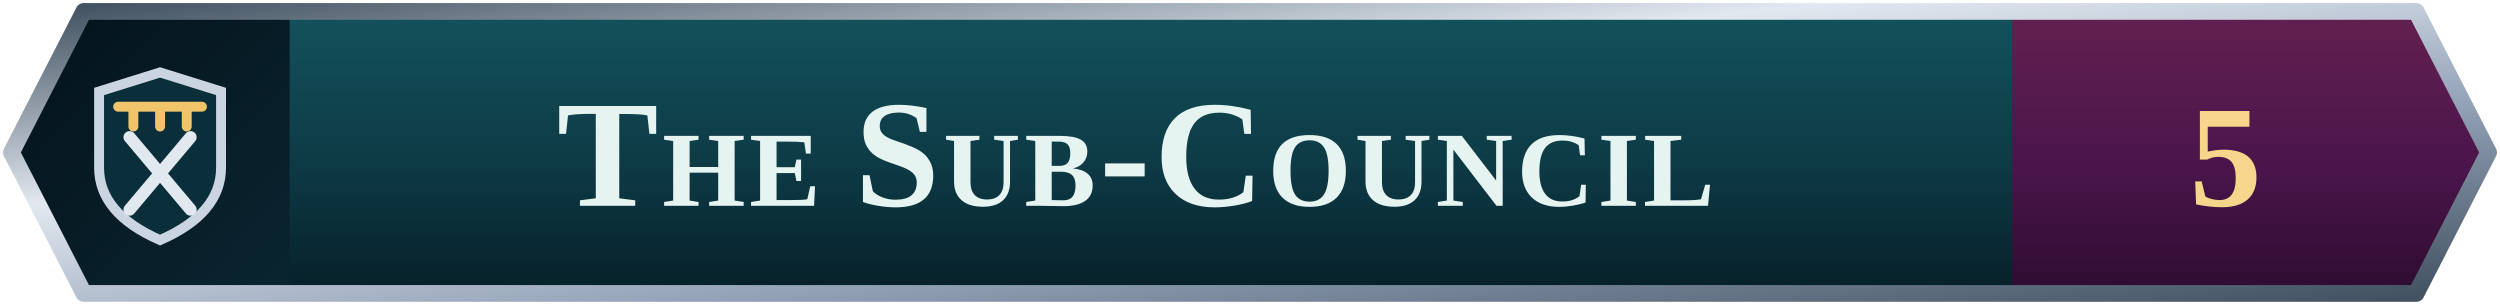
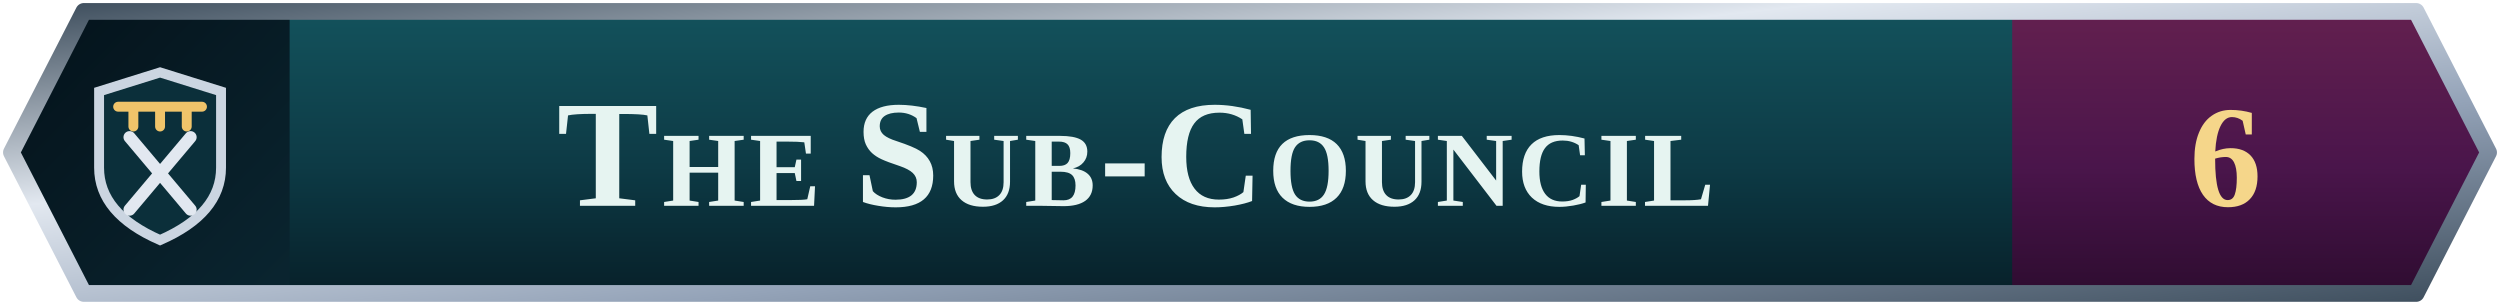
- <svg xmlns="http://www.w3.org/2000/svg" width="164" height="20" viewBox="0 0 328 40" role="img" aria-label="The Sub-Council: 5">
+ <svg xmlns="http://www.w3.org/2000/svg" width="164" height="20" viewBox="0 0 328 40" role="img" aria-label="The Sub-Council: 6">
  <defs>
    <linearGradient id="smcTide" x1="0" y1="0" x2="0" y2="1">
      <stop offset="0%" stop-color="#13525c" />
      <stop offset="55%" stop-color="#0d3a45" />
      <stop offset="100%" stop-color="#072029" />
    </linearGradient>
    <linearGradient id="smcCap" x1="0" y1="0" x2="1" y2="1">
      <stop offset="0%" stop-color="#04121a" />
      <stop offset="100%" stop-color="#0a2530" />
    </linearGradient>
    <linearGradient id="smcSilver" x1="0" y1="0" x2="1" y2="1">
      <stop offset="0%" stop-color="#3f4f5e" />
      <stop offset="35%" stop-color="#e2e8f0" />
      <stop offset="65%" stop-color="#94a3b8" />
      <stop offset="100%" stop-color="#3f4f5e" />
    </linearGradient>
    <linearGradient id="smcCount" x1="0" y1="0" x2="0" y2="1">
      <stop offset="0%" stop-color="#63204f" />
      <stop offset="55%" stop-color="#4a154b" />
      <stop offset="100%" stop-color="#2e0c30" />
    </linearGradient>
  </defs>
  <path d="M 11 1.5 L 317 1.5 L 326.5 20 L 317 38.5 L 11 38.5 L 1.5 20 Z" fill="url(#smcTide)" />
  <path d="M 11 1.5 L 38 1.5 L 38 38.5 L 11 38.5 L 1.5 20 Z" fill="url(#smcCap)" />
  <path d="M 264 1.5 L 317 1.5 L 326.5 20 L 317 38.5 L 264 38.5 Z" fill="url(#smcCount)" />
  <path d="M 11 1.5 L 317 1.5 L 326.5 20 L 317 38.5 L 11 38.5 L 1.5 20 Z" fill="none" stroke="url(#smcSilver)" stroke-width="2.2" stroke-linejoin="round" />
  <line x1="38" y1="3" x2="38" y2="37" stroke="url(#smcSilver)" stroke-width="1.4" />
  <line x1="264" y1="3" x2="264" y2="37" stroke="url(#smcSilver)" stroke-width="1.4" />
  <path d="M 21 9.5 L 29 12 L 29 22 Q 29 28 21 31.5 Q 13 28 13 22 L 13 12 Z" fill="#0b2f3a" stroke="#cbd5e1" stroke-width="1.3" />
  <path d="M 17 18 L 25 27.5 M 25 18 L 17 27.5" stroke="#e2e8f0" stroke-width="1.6" stroke-linecap="round" />
  <path d="M 15.5 14 L 26.5 14 M 17.5 14 L 17.5 16.6 M 21 14 L 21 16.6 M 24.5 14 L 24.5 16.6" stroke="#f0c46a" stroke-width="1.3" stroke-linecap="round" />
  <text x="149" y="27" text-anchor="middle" fill="#e6f4f1" font-family="Cinzel, Georgia, 'Times New Roman', serif" font-size="20" font-weight="700" letter-spacing="0.5" style="font-variant: small-caps">The Sub-Council</text>
-   <text x="292" y="27" text-anchor="middle" fill="#f5d68a" font-family="Cinzel, Georgia, 'Times New Roman', serif" font-size="19" font-weight="700" letter-spacing="0.5">5</text>
+   <text x="292" y="27" text-anchor="middle" fill="#f5d68a" font-family="Cinzel, Georgia, 'Times New Roman', serif" font-size="19" font-weight="700" letter-spacing="0.5">6</text>
</svg>
